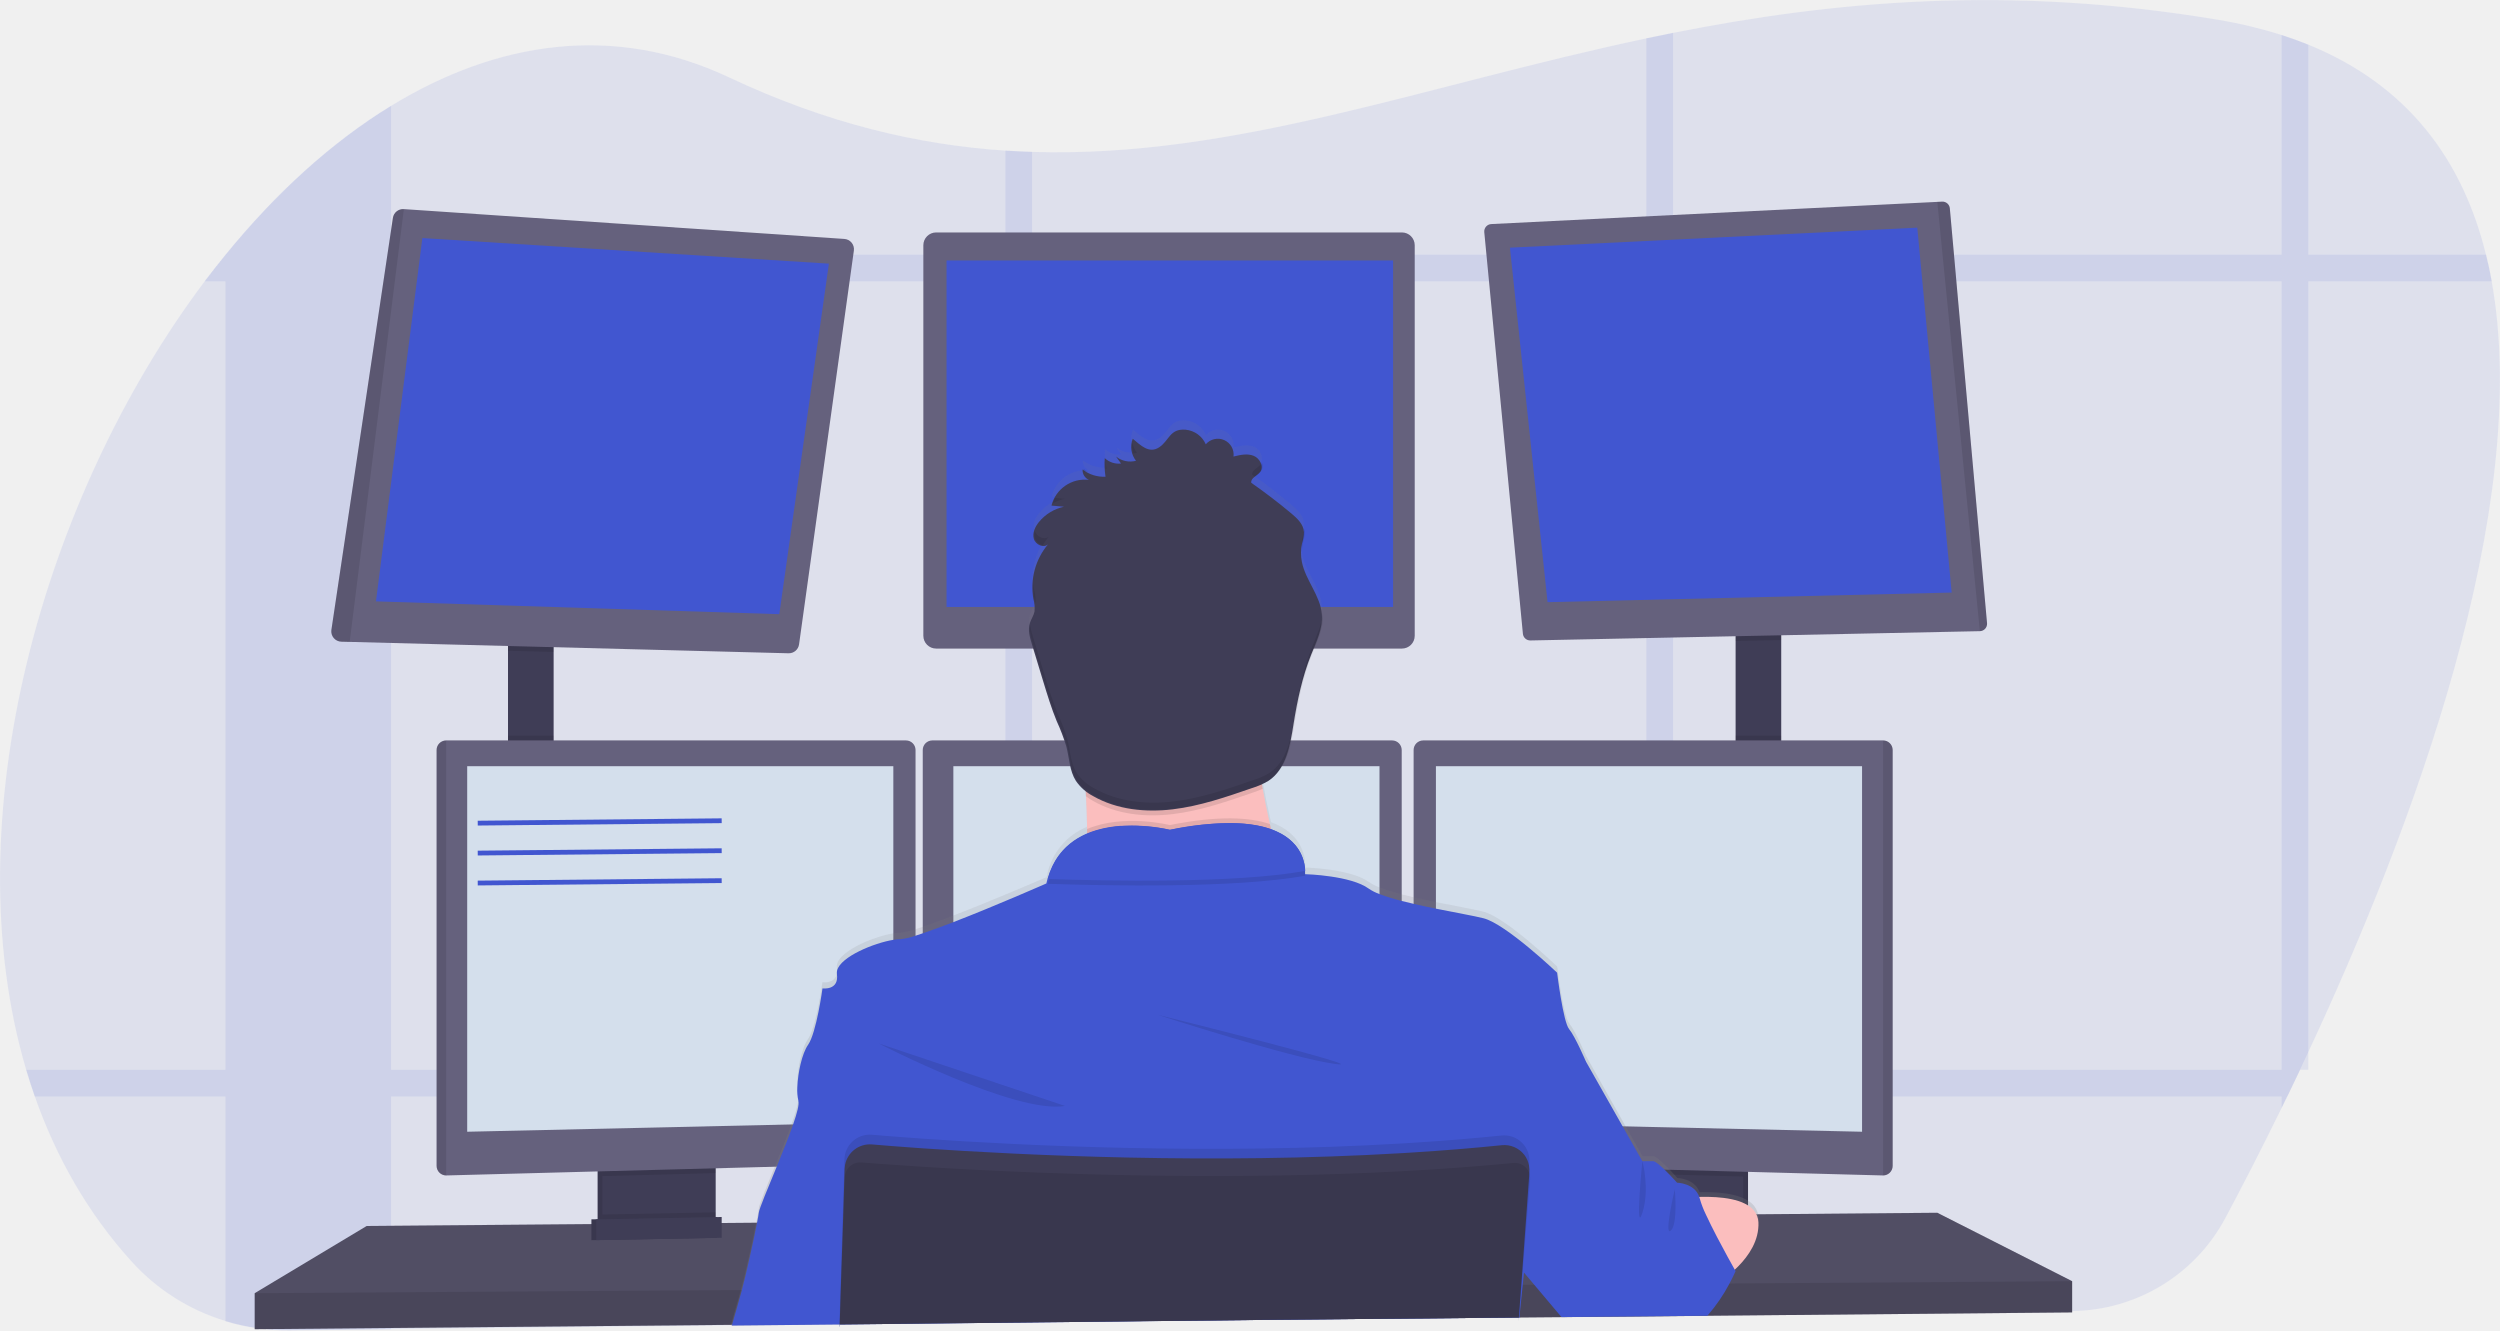
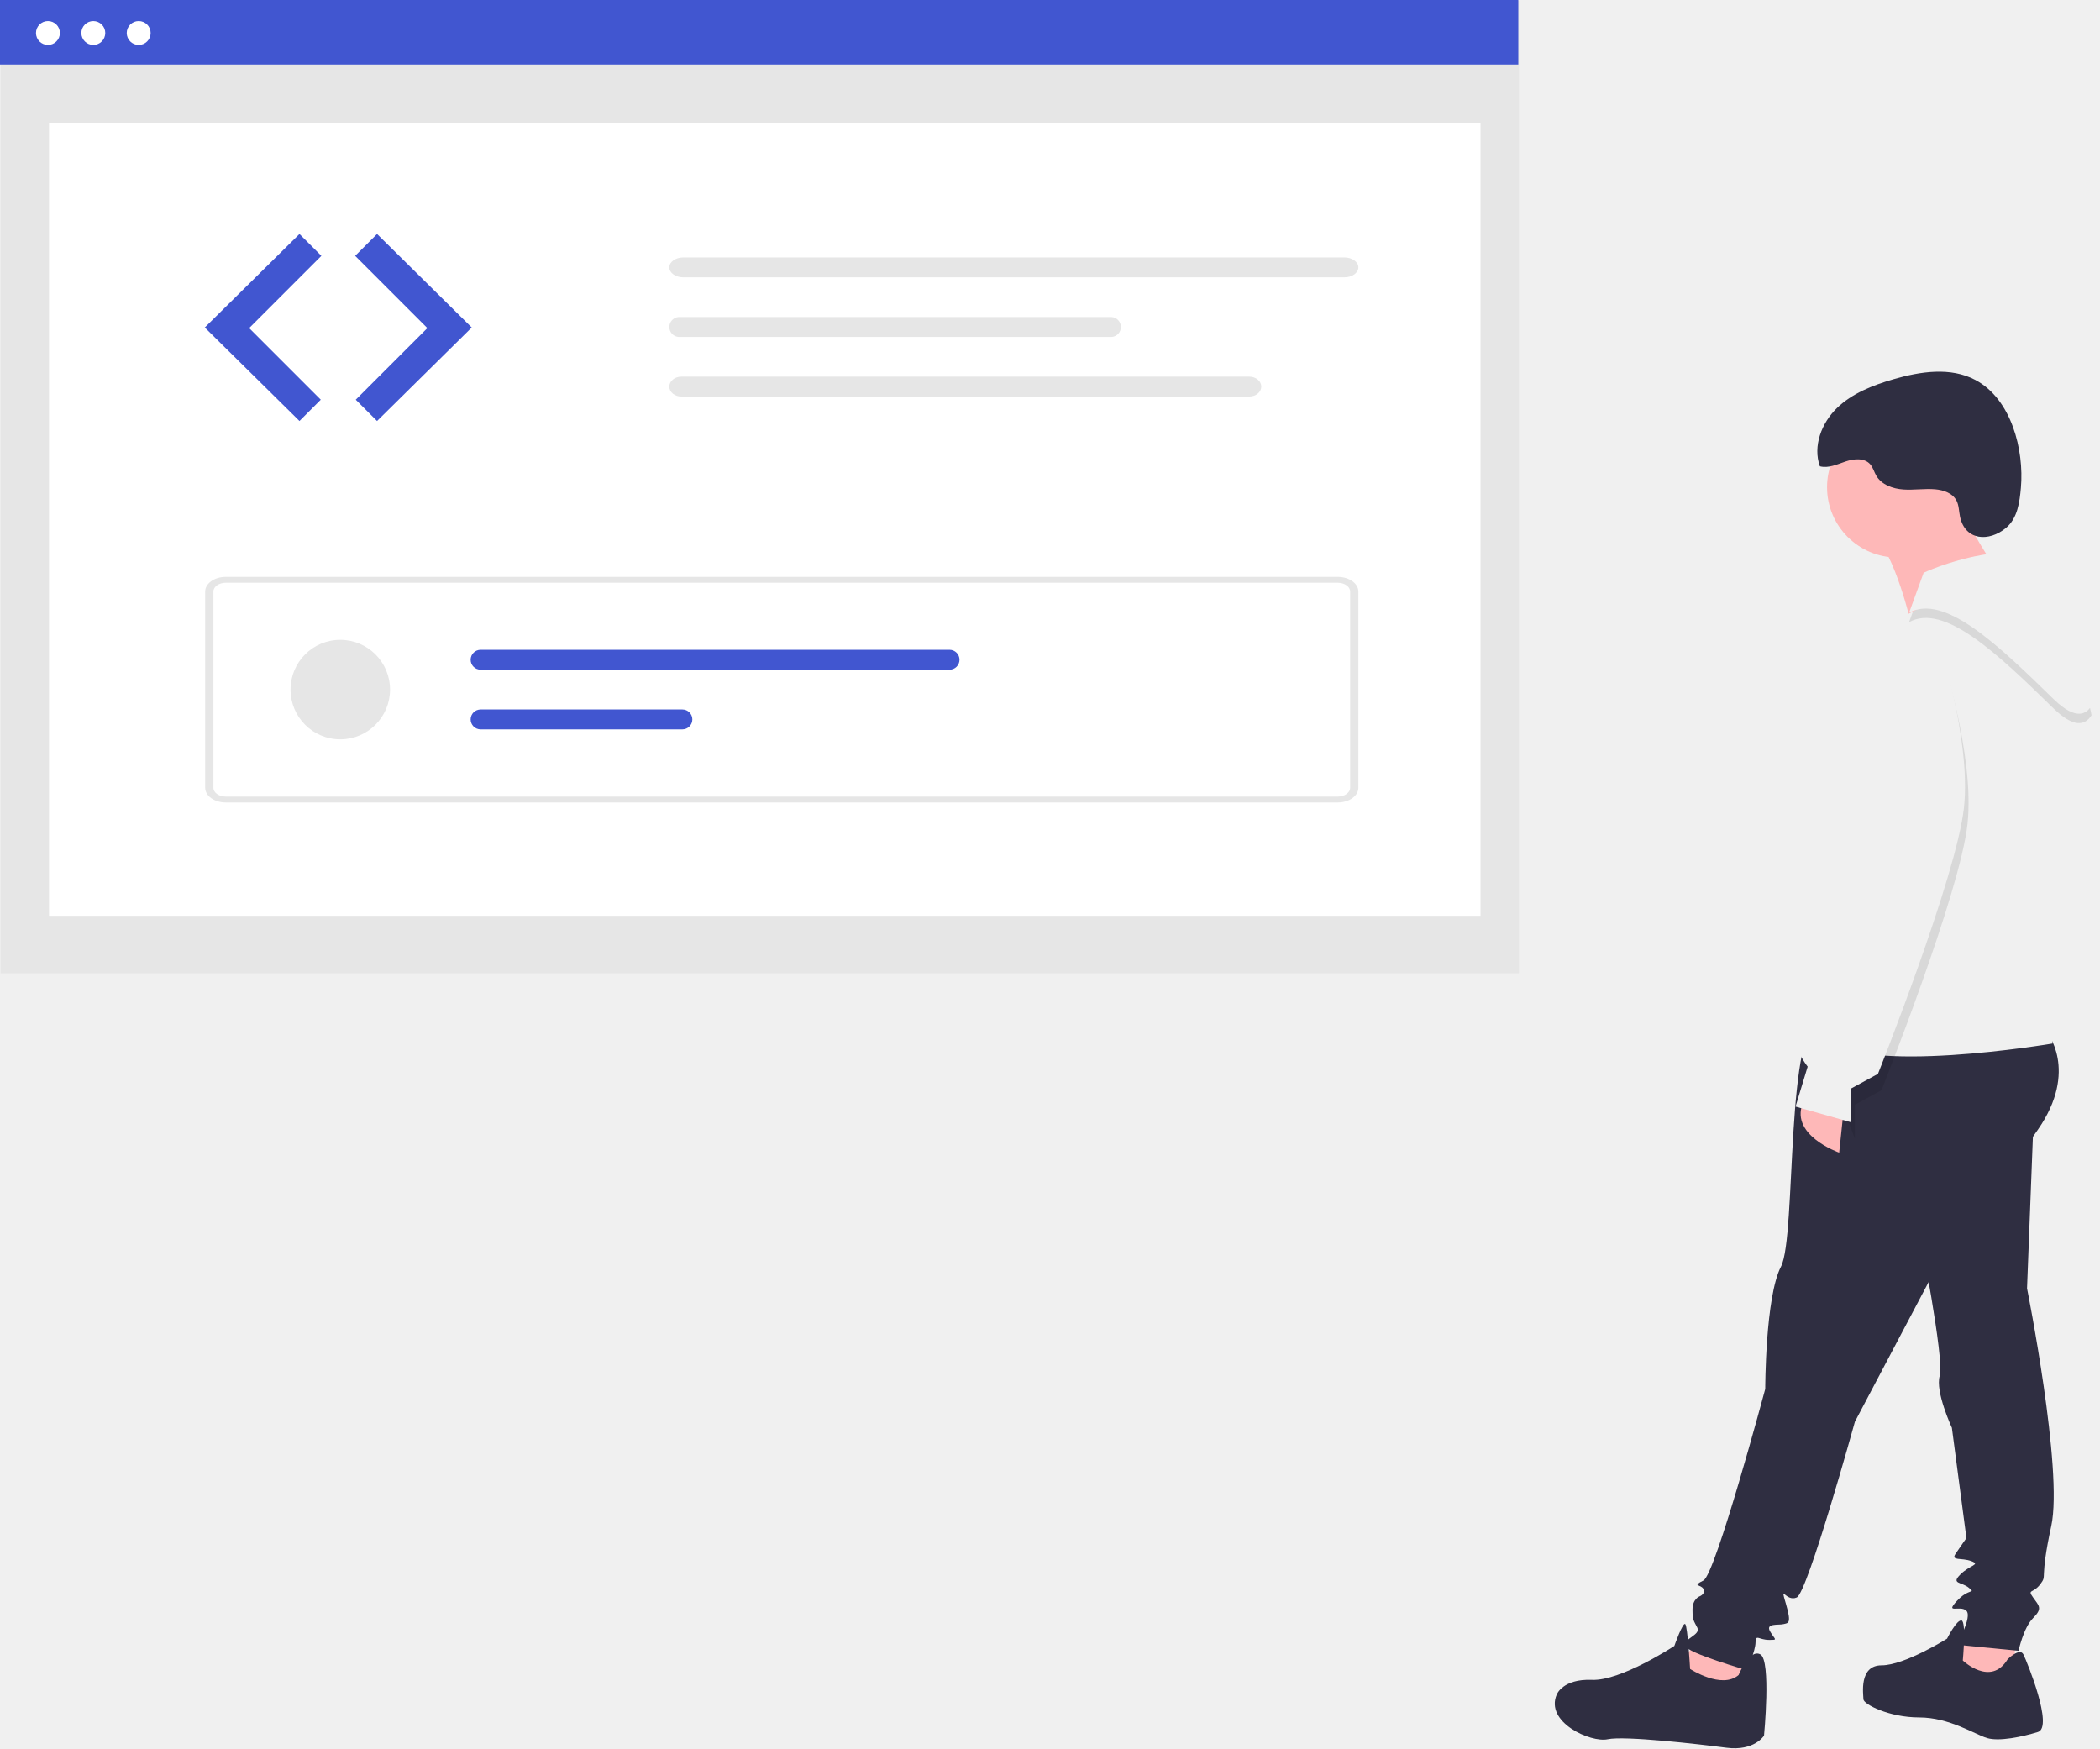
- <svg xmlns="http://www.w3.org/2000/svg" id="59725d3d-bdd8-4af0-9b66-49b8d09410bc" data-name="Layer 1" width="1041.32" height="554.17" viewBox="0 0 1041.32 554.17">
-   <defs>
-     <linearGradient id="dff037aa-d578-4bab-81e7-399360663117" x1="597.75" y1="725.44" x2="597.75" y2="347.69" gradientUnits="userSpaceOnUse">
-       <stop offset="0" stop-color="gray" stop-opacity="0.25" />
-       <stop offset="0.54" stop-color="gray" stop-opacity="0.12" />
-       <stop offset="1" stop-color="gray" stop-opacity="0.1" />
-     </linearGradient>
-   </defs>
-   <path d="M1040.82,611.12q-1.74,3.75-3.47,7.4-2.7,5.67-5.33,11.12c-.78,1.61-1.56,3.19-2.32,4.77-8.6,17.57-16.63,33.11-23.45,45.89A73.21,73.21,0,0,1,942.44,719l-151.65,1.65h-1.6l-13,.14-11.12.12-34.1.37-1.38,0-17.36.19h-.53l-107,1.16-95.51,1-11.11.12-69,.75H429l-44.75.48h-.48l-141.5,1.53-42.33.46a88.07,88.07,0,0,1-26.67-3.82,86.39,86.39,0,0,1-39.09-24.75C116,678.37,102.75,655,93.85,629.64q-1.93-5.49-3.6-11.12C59.44,514.37,97,380,164.6,290.08q4.25-5.64,8.64-11l.07-.08c20.79-25.52,44.1-46.84,68.93-62,44-26.91,92.75-34.49,140.7-11.9,40.57,19.12,78.45,28.11,115.17,30.55,3.71.24,7.42.42,11.11.53,84.23,2.65,163.17-27.7,255.87-47.29,3.69-.78,7.39-1.55,11.12-2.28,66.13-13.16,139.49-20.1,226.73-5.51a189.09,189.09,0,0,1,26.76,6.4q5.77,1.86,11.12,4c41.64,16.94,64.35,48.24,74,87.46q1.37,5.46,2.37,11.11C1134.3,384.41,1084.19,518.23,1040.82,611.12Z" transform="translate(-79.34 -172.91)" fill="#4156d0" opacity="0.1" />
-   <g opacity="0.1">
-     <path d="M242.24,217V726.62l-42.33.46a88.07,88.07,0,0,1-26.67-3.82V279h.07C194.1,253.45,217.41,232.13,242.24,217Z" transform="translate(-79.34 -172.91)" fill="#4156d0" />
-     <path d="M1117.24,290.08H164.6q4.25-5.64,8.64-11V279h941.63Q1116.24,284.43,1117.24,290.08Z" transform="translate(-79.34 -172.91)" fill="#4156d0" />
-     <path d="M1040.82,191.51v427h-3.47q-2.7,5.67-5.33,11.12c-.78,1.61-1.56,3.19-2.32,4.77V187.47Q1035.47,189.33,1040.82,191.51Z" transform="translate(-79.34 -172.91)" fill="#4156d0" />
-     <path d="M776.21,186.58V720.83l-11.12.12V188.86C768.78,188.08,772.48,187.31,776.21,186.58Z" transform="translate(-79.34 -172.91)" fill="#4156d0" />
-     <path d="M509.22,236.15V723.73l-11.11.12V235.62C501.82,235.86,505.53,236,509.22,236.15Z" transform="translate(-79.34 -172.91)" fill="#4156d0" />
-     <path d="M1037.35,618.52q-2.7,5.67-5.33,11.12H93.85q-1.93-5.49-3.6-11.12Z" transform="translate(-79.34 -172.91)" fill="#4156d0" />
+ <svg xmlns="http://www.w3.org/2000/svg" id="a5f41e37-d8d4-4d60-9e97-29ee7ebe1bc1" data-name="Layer 1" width="845.724" height="704.031" viewBox="0 0 845.724 704.031">
+   <g id="f1503154-f50a-4680-8aa4-587be41cac87" data-name="Group 2">
+     <path id="a9e5a31c-10e6-4175-9779-4994367672f7" data-name="Path 4" d="M880.724,762.754l-1.464,19.525-29.773-9.762,12.2-14.643Z" transform="translate(-177.1378 -97.98434)" fill="#feb8b8" />
+     <path id="f499a4aa-6a35-40fc-8432-e4c7ab26d048" data-name="Path 5" d="M989.083,756.409l-1.467,19.035-16.595,2.441-9.762-9.274,11.226-18.06Z" transform="translate(-177.1378 -97.98434)" fill="#feb8b8" />
+     <path id="fb70bf31-eafd-4d8a-8310-5130d8d104e1" data-name="Path 6" d="M1001.285,513.336s13.179,15.619-3.417,39.536-36.607,47.346-36.607,47.346l-37.1,70.286s-19.036,68.822-23.429,70.774-6.833-5.857-4.393,2.44.976,7.81-.976,8.3-7.321-.488-5.369,2.929,3.417,3.417-.488,3.417-5.369-2.44-5.369.976-3.417,11.226-3.417,11.226-23.917-6.833-24.893-9.762,6.345-4.393,4.881-7.321-1.952-2.929-1.952-7.321,2.929-5.369,2.929-5.369,2.44-.976,1.464-2.929-4.881-.976,0-3.417,24.895-77.121,24.895-77.121,0-37.1,6.345-49.3,1.464-99.084,16.6-100.06S1001.285,513.336,1001.285,513.336Z" transform="translate(-177.1378 -97.98434)" fill="#2f2e41" />
+     <path id="a89455c2-275d-4b70-b13c-192fbe474176" data-name="Path 7" d="M996.404,541.157l-2.929,75.655s14.643,73.215,9.762,95.667-1.464,19.524-4.393,23.429-5.369,1.952-2.929,5.369,3.9,4.393,0,8.3-5.857,13.179-5.857,13.179l-24.893-2.44s6.345-11.226,3.9-13.667-8.786,1.464-3.9-3.9,7.81-2.929,4.881-5.369-7.321-1.464-3.417-5.369,8.3-3.9,4.393-5.369-8.3,0-6.345-2.929,4.393-6.345,4.393-6.345l-5.857-44.417s-6.833-14.643-4.881-20.988-8.3-58.572-8.3-58.572Z" transform="translate(-177.1378 -97.98434)" fill="#2f2e41" />
+     <path id="a3024be5-ad86-493a-9bfb-258ab58160a1" data-name="Path 8" d="M985.668,766.17s4.881-4.881,6.345-1.952,12.2,29.286,5.857,31.238-15.619,3.9-20.5,2.44-15.131-8.3-27.333-8.3-22.452-5.369-22.452-7.321-1.952-13.667,7.321-13.667,26.357-10.738,26.357-10.738,3.9-7.81,5.857-7.321.488,16.107.488,16.107S978.832,777.396,985.668,766.17Z" transform="translate(-177.1378 -97.98434)" fill="#2f2e41" />
+     <path id="a57c92ce-496a-44de-934b-3ddd78679762" data-name="Path 9" d="M877.308,772.515s4.393-10.738,8.786-8.3,1.464,32.7,1.464,32.7-3.9,6.345-15.131,4.881-41-4.881-47.834-3.417-25.381-6.833-20.5-18.06c0,0,2.44-6.345,14.155-5.857s33.191-13.667,33.191-13.667,3.417-9.762,4.393-8.786,1.952,18.06,1.952,18.06S870.475,778.372,877.308,772.515Z" transform="translate(-177.1378 -97.98434)" fill="#2f2e41" />
+     <circle id="fa315d33-3eeb-4d45-ab88-aeb0e9694c5a" data-name="Ellipse 2" cx="764.111" cy="196.196" r="28.31" fill="#feb8b8" />
+     <path id="fbae87ba-2986-46ef-9932-134b7e0cae24" data-name="Path 10" d="M963.213,296.132s15.131,30.262,20.5,33.191-36.607,20.989-36.607,20.989-6.833-29.774-15.131-36.119S963.213,296.132,963.213,296.132Z" transform="translate(-177.1378 -97.98434)" fill="#feb8b8" />
+     <path id="fc15680c-e415-4000-ac02-b1f296562473" data-name="Path 11" d="M919.773,543.597l-1.952,18.548s-20.988-7.321-14.155-20.988Z" transform="translate(-177.1378 -97.98434)" fill="#feb8b8" />
+     <path id="ae3770ab-4aa4-41b9-9f4d-4c69df699916" data-name="Path 12" d="M911.478,515.776c14.643,15.615,92.247,2.436,92.247,2.436l-.972-11.225,9.762-10.243-2.927-47.837s8.78-22.45,10.243-56.617a30.78,30.78,0,0,0-.378-6.278c-5.032-30.607-54.87-50.32-56.239-49.857-.689.227-8.025,4.05-15.681,8.072-8.789,4.617-17.994,9.5-17.994,9.5-11.716,4.4-9.762,74.687-13.67,81.031s0,28.3,0,28.3l-4.39,20.987S896.831,500.161,911.478,515.776Z" transform="translate(-177.1378 -97.98434)" fill="#f0f0f0" />
+     <path id="b41fb511-fd5e-48e5-b733-0d9230f6b6d5" data-name="Path 13" d="M958.783,360.824s13.667,41,10.738,68.822-34.655,107.382-34.655,107.382l-10.733,5.857v13.666l-7.553-20.458,20.77-43.428S911.433,342.765,958.783,360.824Z" transform="translate(-177.1378 -97.98434)" opacity="0.1" style="isolation:isolate" />
+     <path id="efbdbf49-3b58-4bc5-8391-5fbab31acdf7" data-name="Path 14" d="M945.965,348.522c14.161-7.808,35.639,12.7,58.09,34.657,8.063,7.883,12.726,7.09,15.4,2.832-5.032-30.607-54.87-50.32-56.239-49.857-.689.227-8.025,4.05-15.681,8.072Z" transform="translate(-177.1378 -97.98434)" opacity="0.1" style="isolation:isolate" />
+     <path id="a2828270-d54b-4ede-bb2b-8639f55947f0" data-name="Path 15" d="M945.972,344.749l5.857-16.107s40.024-19.036,66.381,0l4.393,27.333s3.9,45.393-18.548,23.429S960.125,336.939,945.972,344.749Z" transform="translate(-177.1378 -97.98434)" fill="#f0f0f0" />
+     <path id="f68da632-d878-40c3-a103-67cfc5c970db" data-name="Path 16" d="M957.357,354.216s13.667,41,10.738,68.822-34.655,107.382-34.655,107.382l-10.738,5.861v13.667l-22.452-6.345,4.881-16.107s-7.81-9.762-2.44-12.691,4.393-19.036,4.393-19.036S910.011,336.156,957.357,354.216Z" transform="translate(-177.1378 -97.98434)" fill="#f0f0f0" />
+     <path id="f57115f6-7f5b-4177-880b-f5eff1305e5b" data-name="Path 17" d="M966.487,306.031c-.462-2.188-.4-4.542-1.448-6.517-1.573-2.961-5.188-4.2-8.529-4.492-4.265-.371-8.562.367-12.833.075s-8.833-1.92-10.959-5.635c-.848-1.482-1.266-3.227-2.391-4.512-2.341-2.674-6.608-2.26-9.972-1.114s-6.873,2.82-10.312,1.924c-2.892-8.091.669-17.424,6.828-23.415s14.465-9.215,22.715-11.618c10.881-3.17,23.126-5.043,33.13.282,14.507,7.721,19.626,28.158,18.288,43.39-.506,5.758-1.333,12.278-5.988,16.165C978.194,316.262,968.547,315.773,966.487,306.031Z" transform="translate(-177.1378 -97.98434)" fill="#2f2e41" />
+     <rect id="e1abf0e4-070b-4c82-8a12-ebedd4e3db02" data-name="Rectangle 1" x="0.262" y="0.347" width="611.461" height="391.607" fill="#e6e6e6" />
+     <rect id="ace8bea0-82e8-49b8-a50c-1e1cb532084f" data-name="Rectangle 2" x="19.746" y="49.464" width="576.492" height="319.322" fill="#fff" />
+     <rect id="b540f353-e277-4512-bc56-a133cea2858b" data-name="Rectangle 3" width="611.461" height="25.977" fill="#4156d0" />
+     <circle id="b2b285b5-c1c3-4b12-9710-2898c7239781" data-name="Ellipse 3" cx="19.305" cy="13.281" r="4.815" fill="#fff" />
+     <circle id="a5a428bb-42a2-4f57-9e6c-9979c01a2490" data-name="Ellipse 4" cx="37.58" cy="13.281" r="4.815" fill="#fff" />
+     <circle id="a9929a25-14ce-4464-bac9-4165f1e3fae6" data-name="Ellipse 5" cx="55.855" cy="13.281" r="4.815" fill="#fff" />
+     <path id="b4a2d72b-abc3-4d2f-a2b8-a2aff6897b26" data-name="Path 37" d="M297.743,192.205l-38.133,37.657,38.133,37.656,8.58-8.58-28.835-28.839,29.076-29.076Z" transform="translate(-177.1378 -97.98434)" fill="#4156d0" />
+     <path id="b5120d89-6cbe-4bfa-9a1b-cf9b07deff91" data-name="Path 38" d="M328.988,192.205l38.132,37.657-38.132,37.656-8.58-8.58,28.837-28.838-29.078-29.077Z" transform="translate(-177.1378 -97.98434)" fill="#4156d0" />
+     <path id="a31271bd-8e2f-469b-8cee-8b6db3f92f99" data-name="Path 65" d="M452.332,201.655c-3.119,0-5.647,1.794-5.647,4.006s2.528,4.006,5.647,4.006h266.214c3.119,0,5.647-1.794,5.647-4.006s-2.528-4.006-5.647-4.006Z" transform="translate(-177.1378 -97.98434)" fill="#e6e6e6" />
+     <path id="bf577952-0fd5-43e0-be6b-ea1966b51a93" data-name="Path 78" d="M715.899,421.134h-447.838c-4.578,0-8.288-2.643-8.293-5.9v-79.042c.005-3.257,3.715-5.9,8.293-5.9h447.838c4.578,0,8.288,2.643,8.293,5.9v79.041C724.188,418.49,720.477,421.13,715.899,421.134Zm-447.838-88.484c-2.747,0-4.973,1.586-4.976,3.54v79.041c0,1.954,2.229,3.538,4.976,3.54h447.838c2.747,0,4.973-1.586,4.976-3.54v-79.039c0-1.954-2.229-3.538-4.976-3.54Z" transform="translate(-177.1378 -97.98434)" fill="#e6e6e6" />
+     <circle id="f7f4957b-eaa8-456b-bf02-bacf7de3ef80" data-name="Ellipse 13" cx="137.04" cy="277.695" r="20.036" fill="#e6e6e6" />
+     <path id="fb0f055d-da6e-47f2-bb6d-7ff26d7b746a" data-name="Path 79" d="M370.688,359.655a4.006,4.006,0,0,0-.01,8.012H559.549a4.006,4.006,0,0,0,0-8.012Z" transform="translate(-177.1378 -97.98434)" fill="#4156d0" />
+     <path id="bfcde504-8c45-4d21-843b-87b1f7e22ce0" data-name="Path 80" d="M370.688,383.692a4.006,4.006,0,0,0-.01,8.012h81.276a4.006,4.006,0,0,0,.01-8.012H370.688Z" transform="translate(-177.1378 -97.98434)" fill="#4156d0" />
+     <path id="a66699ea-75f1-4575-b6d5-52b0b1f8e30c" data-name="Path 81" d="M450.388,225.655a4.019,4.019,0,0,0,0,8.012h174.47a4.019,4.019,0,0,0,0-8.012Z" transform="translate(-177.1378 -97.98434)" fill="#e6e6e6" />
+     <path id="bbc4ca7b-25d4-4c7e-b3d4-0411f69bd48f" data-name="Path 82" d="M451.536,249.655c-2.679,0-4.851,1.794-4.851,4.006s2.172,4.006,4.851,4.006h228.7c2.679,0,4.851-1.794,4.851-4.006s-2.172-4.006-4.851-4.006Z" transform="translate(-177.1378 -97.98434)" fill="#e6e6e6" />
  </g>
-   <rect x="211.6" y="265.83" width="19" height="57.66" fill="#3f3d56" />
-   <rect x="722.93" y="262.83" width="19" height="61" fill="#3f3d56" />
-   <polygon points="863.1 533.65 863.1 546.65 711.18 548.05 709.56 548.08 651.82 548.61 650.44 548.63 632.89 548.78 632.37 548.78 525.39 549.77 349.78 551.4 349.63 551.4 304.98 551.82 304.5 551.83 106.1 553.65 106.1 538.65 152.75 510.65 246.35 509.87 248.35 509.86 249.01 509.85 251.01 509.82 295.95 509.45 297.96 509.44 298.6 509.43 300.6 509.42 315.01 509.3 315.39 509.29 350.94 508.99 351.23 508.99 628.63 506.65 635.42 506.6 636.1 506.6 641.28 506.55 678.93 506.24 680.93 506.21 682.78 506.19 683.74 506.19 695.45 506.1 697.77 506.07 700.88 506.05 710.63 505.96 726.1 505.83 728.1 505.81 731.58 505.79 732.23 505.79 806.94 505.15 863.1 533.65" fill="#65617d" />
-   <polygon points="863.1 533.65 863.1 546.65 711.18 548.05 709.56 548.08 651.82 548.61 650.44 548.63 632.89 548.78 632.37 548.78 525.39 549.77 349.78 551.4 349.63 551.4 304.98 551.82 304.5 551.83 106.1 553.65 106.1 538.65 152.75 510.65 246.35 509.87 248.35 509.86 249.01 509.85 251.01 509.82 295.95 509.45 297.96 509.44 298.6 509.43 300.6 509.42 315.01 509.3 315.39 509.29 350.94 508.99 351.23 508.99 628.63 506.65 635.42 506.6 636.1 506.6 641.28 506.55 678.93 506.24 680.93 506.21 682.78 506.19 683.74 506.19 695.45 506.1 697.77 506.07 700.88 506.05 710.63 505.96 726.1 505.83 728.1 505.81 731.58 505.79 732.23 505.79 806.94 505.15 863.1 533.65" opacity="0.2" />
-   <path d="M375.44,656.57v24.49a6.13,6.13,0,0,1-3.5,5.54,6,6,0,0,1-2.5.6l-34.9.74a6,6,0,0,1-2.7-.57,6.12,6.12,0,0,1-3.57-5.57V656.57Z" transform="translate(-79.34 -172.91)" fill="#3f3d56" />
-   <path d="M375.44,656.57v24.49a6.13,6.13,0,0,1-3.5,5.54,6,6,0,0,1-2.5.6l-34.9.74a6,6,0,0,1-2.7-.57,6.12,6.12,0,0,1-3.57-5.57V656.57Z" transform="translate(-79.34 -172.91)" opacity="0.1" />
-   <path d="M377.44,656.57v24.49a6.13,6.13,0,0,1-3.5,5.54,6,6,0,0,1-2.5.6l-34.9.74a6,6,0,0,1-2.7-.57,6.12,6.12,0,0,1-3.57-5.57V656.57Z" transform="translate(-79.34 -172.91)" fill="#3f3d56" />
-   <rect x="680.93" y="483.66" width="47.17" height="31.5" fill="#3f3d56" />
-   <rect x="680.93" y="483.66" width="47.17" height="31.5" opacity="0.1" />
-   <rect x="678.93" y="483.66" width="47.17" height="31.5" fill="#3f3d56" />
-   <polygon points="230.6 265.82 230.6 271.55 211.6 271.06 211.6 265.82 230.6 265.82" opacity="0.1" />
-   <path d="M435,277.31l-22.83,164a4.3,4.3,0,0,1-4.37,3.71L225,440.28l-3.47-.09a4.3,4.3,0,0,1-4.16-4.87L243,263.64a4.3,4.3,0,0,1,4.54-3.63L431,272.43A4.29,4.29,0,0,1,435,277.31Z" transform="translate(-79.34 -172.91)" fill="#65617d" />
-   <polygon points="175.93 99.16 156.6 250.49 324.6 255.82 345.26 109.82 175.93 99.16" fill="#4156d0" />
-   <rect x="384.6" y="96.82" width="204.67" height="173.33" rx="5.33" ry="5.33" fill="#65617d" />
-   <rect x="394.26" y="108.49" width="186" height="144.33" fill="#4156d0" />
-   <polygon points="741.93 262.82 741.93 266.61 722.93 267 722.93 262.82 741.93 262.82" opacity="0.1" />
-   <path d="M907,432.53a3.08,3.08,0,0,1-3,3.28L716.8,439.68a3.08,3.08,0,0,1-3.13-2.79L697.58,269.61a3.08,3.08,0,0,1,2.92-3.37L886.28,257l2-.1a3.07,3.07,0,0,1,3.22,2.8Z" transform="translate(-79.34 -172.91)" fill="#65617d" />
-   <polygon points="628.93 103.16 798.6 94.82 812.93 246.82 644.6 250.82 628.93 103.16" fill="#4156d0" />
-   <path d="M907,432.53a3.08,3.08,0,0,1-3,3.28L886.28,257l2-.1a3.07,3.07,0,0,1,3.22,2.8Z" transform="translate(-79.34 -172.91)" opacity="0.1" />
-   <path d="M247.57,260,225,440.28l-3.47-.09a4.3,4.3,0,0,1-4.16-4.87L243,263.64A4.3,4.3,0,0,1,247.57,260Z" transform="translate(-79.34 -172.91)" opacity="0.1" />
-   <rect x="211.6" y="306.41" width="19" height="17.08" opacity="0.1" />
-   <polygon points="298.1 483.65 298.1 488.62 250.93 489.88 250.93 483.65 298.1 483.65" opacity="0.1" />
-   <path d="M460.69,485.27v168.2a4,4,0,0,1-3.85,3.95l-191.65,5.1h-.05a4,4,0,0,1-3.95-3.95V485.27a4,4,0,0,1,3.95-3.95h191.6A4,4,0,0,1,460.69,485.27Z" transform="translate(-79.34 -172.91)" fill="#65617d" />
-   <path d="M265.19,481.32v181.2h-.05a4,4,0,0,1-3.95-3.95V485.27a4,4,0,0,1,3.95-3.95Z" transform="translate(-79.34 -172.91)" opacity="0.1" />
-   <polygon points="194.6 319.15 372.1 319.15 372.1 467.4 194.6 471.4 194.6 319.15" fill="#d4dfec" />
-   <rect x="722.93" y="306.41" width="19" height="17.42" opacity="0.1" />
-   <polygon points="726.1 483.65 726.1 490.06 678.93 488.8 678.93 483.65 726.1 483.65" opacity="0.1" />
-   <path d="M867.69,485.27v173.3a4,4,0,0,1-4,3.95h0L672,657.42a4,4,0,0,1-3.85-3.95V485.27a4,4,0,0,1,3.95-3.95h191.6A4,4,0,0,1,867.69,485.27Z" transform="translate(-79.34 -172.91)" fill="#65617d" />
-   <path d="M867.69,485.27v173.3a4,4,0,0,1-4,3.95h0V481.32h0A4,4,0,0,1,867.69,485.27Z" transform="translate(-79.34 -172.91)" opacity="0.1" />
-   <polygon points="775.6 319.15 598.1 319.15 598.1 467.4 775.6 471.4 775.6 319.15" fill="#d4dfec" />
-   <path d="M663.19,485.27v168.2a4,4,0,0,1-3.85,3.95l-191.65,5.1h0a4,4,0,0,1-4-3.95V485.27a4,4,0,0,1,3.95-3.95h191.6A4,4,0,0,1,663.19,485.27Z" transform="translate(-79.34 -172.91)" fill="#65617d" />
-   <polygon points="397.1 319.15 574.6 319.15 574.6 467.4 397.1 471.4 397.1 319.15" fill="#d4dfec" />
-   <polygon points="863.1 533.65 863.1 546.65 711.18 548.05 709.56 548.08 651.82 548.61 650.44 548.63 632.89 548.78 632.37 548.78 525.39 549.77 349.78 551.4 349.63 551.4 304.98 551.82 304.5 551.83 106.1 553.65 106.1 538.65 308.61 537.32 309.09 537.32 350.08 537.04 350.27 537.04 633.35 535.17 633.64 535.17 633.81 535.16 634.28 535.16 639.07 535.13 640.53 535.13 715.02 534.63 719.42 534.61 720.4 534.6 863.1 533.65" opacity="0.1" />
-   <circle cx="487.26" cy="272.16" r="51.33" fill="#fbbebe" />
-   <path d="M383.74,725.09c0-.11.06-.23.1-.35,1-3.59,2.78-9.66,4.11-14.51.17-.6.33-1.19.48-1.75,1.47-5.47,4.33-18.28,5.92-26.27.56-2.81,1-5,1.09-6.1.2-1.69,3.21-8.92,6.62-17.23,2.39-5.84,5-12.22,6.91-17.6a61.38,61.38,0,0,0,2.93-9.85,5.1,5.1,0,0,0,0-2.13,14.69,14.69,0,0,1-.48-3.5v0c-.23-6.2,1.62-16,4.48-20.11,3.5-5,6-23.66,6-23.66s5.18.75,6-3.53a6.15,6.15,0,0,0,.1-1.4,7.41,7.41,0,0,0-.09-1.11c-.89-6.24,14.72-12.88,23.5-14.31a19.67,19.67,0,0,1,3-.28,27.24,27.24,0,0,0,6.25-1.44q1.4-.43,3-1c3.68-1.24,8.08-2.88,12.75-4.68,17.56-6.81,38.82-16,38.82-16,.15-.71.32-1.39.51-2.06a27.71,27.71,0,0,1,16.35-18.93h0c0-.66,0-1.33,0-2,0-3.45-.15-7-.3-10.54,0-.69-.06-1.38-.1-2.07,0-.2,0-.41,0-.61s0-.35,0-.52c0-.7-.07-1.4-.11-2.09l-.18-.14a16.41,16.41,0,0,1-3.9-4.2,15.27,15.27,0,0,1-1.42-3c-1.25-3.39-1.54-7.17-2.38-10.75l-.18-.74a84,84,0,0,0-4-10.58c-2.21-5.42-3.91-11-5.6-16.65q-1.54-5.13-3.11-10.28l-1.58-5.24c-.3-1-.6-2-.83-3v0a13.27,13.27,0,0,1-.26-1.4,0,0,0,0,1,0,0,10,10,0,0,1,.24-4.61,32.09,32.09,0,0,1,1.32-3,7.87,7.87,0,0,0,.5-1.38v0a3,3,0,0,0,.08-.32,5.65,5.65,0,0,0,.11-1.08,18.46,18.46,0,0,0-.52-3.89.07.07,0,0,1,0-.05,2.56,2.56,0,0,0-.05-.27,25.48,25.48,0,0,1-.36-3,28.45,28.45,0,0,1,3.47-15.57l.19-.36a25.22,25.22,0,0,1,1.84-2.78h0c.31-.42.63-.82,1-1.22-1.4,1.34-3.7.75-5-.69a3.61,3.61,0,0,1-.55-.75,3.81,3.81,0,0,1-.23-.45c-.05-.12-.09-.25-.13-.38-.7-2.45.52-5.06,2.12-7.05a18.49,18.49,0,0,1,5.74-4.7h0a3.84,3.84,0,0,1,.4-.21,17.12,17.12,0,0,1,2.64-1.06h0a15.06,15.06,0,0,1,1.63-.44l-3.71-.34-1.5-.14a14.49,14.49,0,0,1,13-10.91h1.08a11.73,11.73,0,0,1,1.57.13,4.44,4.44,0,0,1-2.65-4.33,14.41,14.41,0,0,0,9.19,3.06h.38a30,30,0,0,1-.34-3.27h0a0,0,0,0,1,0,0,0,0,0,0,1,0,0,33.19,33.19,0,0,1,0-4.46,8.44,8.44,0,0,0,6.78,2.26l-2.08-2.9a9.49,9.49,0,0,0,6.56,2.05l.48-.05a7,7,0,0,0,1.19-.23l.09,0c-.19-.24-.36-.49-.53-.75l-.06-.12a9.67,9.67,0,0,1-1-2.09,6.59,6.59,0,0,1-.24-.87h0a8.75,8.75,0,0,1,.45-5.45c3.23,2.7,6.77,6.39,11,3.6s4.37-7.91,11-7.39a10.2,10.2,0,0,1,8.41,6.12,6.75,6.75,0,0,1,7.67-1.75,6.85,6.85,0,0,1,3.88,6.89c2.75-.69,5.71-1.37,8.35-.33s4.34,4.41,2.84,6.66a1.43,1.43,0,0,1-.14.2c-1.23,1.59-3.95,2.46-3.66,4.46l.42.3,1.3.94a.05.05,0,0,1,0,0q7.65,5.52,14.9,11.6c2.48,2.08,5.12,4.58,5.29,7.83a8.64,8.64,0,0,1-.24,2.37h0c-.16.78-.38,1.56-.55,2.34a19.51,19.51,0,0,0-.34,6.05h0c.07.59.16,1.17.27,1.76,1.53,7.73,7.71,14.11,8.32,22l0,.56a17.78,17.78,0,0,1-.07,2.53c-.46,4.8-2.68,9.41-4.48,14-.11.28-.22.56-.32.84-3.47,9-5.47,18.59-7,28.16a100.26,100.26,0,0,1-2,10.09A26.73,26.73,0,0,1,611,492.07a16.22,16.22,0,0,1-3.36,3,18.67,18.67,0,0,1-2.65,1.41s0,0,0,.06c.11.61.2,1.22.31,1.83.06.32.11.64.17,1h0a.14.14,0,0,0,0,.06c.84,4.73,1.8,9.36,2.81,13.76l.51,2.19c12.6,4.55,14.09,13.87,14.18,17.44a9.64,9.64,0,0,1,0,1.43s19,.5,26.5,6a20.34,20.34,0,0,0,4.51,2.3,83,83,0,0,0,9.25,2.89c1.61.42,3.29.83,5,1.23,3,.69,6.18,1.36,9.25,2,8.19,1.65,15.9,3,19.81,4,9.33,2.36,30.67,22.82,30.67,22.82s2.5,20.64,5,23.65,7,13.59,7,13.59l16.54,29.41,7,12.37h4.5c.62,0,1.84.88,3.21,2.1,1.19,1.06,2.51,2.38,3.67,3.58l1.92,2.05,1.2,1.33s7.27.18,9.24,5.93c5.92-.17,13.19.22,18.28,2.5a14.14,14.14,0,0,1,2,1.08,8.68,8.68,0,0,1,4.13,5.66,8.34,8.34,0,0,1,.18,1.44c0,.57,0,1.14,0,1.7-.36,7.57-5.29,13.87-9.82,18.11l.32.57s-.15.36-.44,1c-.08.19-.18.4-.29.64h0c-.59,1.26-1.53,3.15-2.76,5.36a63.31,63.31,0,0,1-9.57,13.17l-.29.3-57.74.53-.17-.2L719.87,708l-5.57-6.64-.17-.21-.16,1.59-.54,5.3-1.3,12.81-.07.64,0,.17-.15,1.48.11-1.48h-.29l-107,1L429.11,724.6l0,.84h-.14l0-.84-44.75.48Z" transform="translate(-79.34 -172.91)" fill="url(#dff037aa-d578-4bab-81e7-399360663117)" />
-   <path d="M617.94,550.07s-99.5,12-90,0c3.44-4.34,4.39-17.2,4.2-31.85-.06-4.45-.22-9.06-.45-13.65-1.1-22-3.75-43.5-3.75-43.5s87-41,77-8.5c-4,13.13-2.69,31.57.35,48.88.89,5.05,1.92,10,3,14.7A344.67,344.67,0,0,0,617.94,550.07Z" transform="translate(-79.34 -172.91)" fill="#fbbebe" />
-   <path d="M617.94,550.07s-99.5,12-90,0c3.44-4.34,4.39-17.2,4.2-31.85,15.17-6.48,34.47-1.65,34.47-1.65,20.32-4.05,33.35-3.26,41.68-.42A344.67,344.67,0,0,0,617.94,550.07Z" transform="translate(-79.34 -172.91)" opacity="0.1" />
-   <path d="M429.08,725.44l0-.84,175.62-1.91,107-1H712l-.11,1.48.15-1.48h.19l0-.17,1.37-13.45.52-5.09.16-1.59.14-1.33,6.18-20.61,6.18-20.58,5.2-17.33,7.94-26.48s-4.5-10.5-7-13.5-5-23.5-5-23.5-21.34-20.33-30.67-22.67c-3.91-1-11.63-2.33-19.83-4-3.07-.62-6.22-1.28-9.25-2-1.71-.39-3.39-.8-5-1.21a87.91,87.91,0,0,1-9.25-2.86,20.7,20.7,0,0,1-4.5-2.29c-7.35-5.39-25.77-6-26.48-6h0a.42.42,0,0,1,0-.07v-.09a10.26,10.26,0,0,0,0-1.26c0-.4,0-.87-.09-1.4,0-.16,0-.33-.07-.5-.05-.36-.11-.74-.2-1.14a5,5,0,0,0-.12-.53,17.21,17.21,0,0,0-1.25-3.49c-.07-.16-.16-.33-.24-.49a18.25,18.25,0,0,0-1.7-2.63c-.13-.17-.27-.35-.42-.52a19.58,19.58,0,0,0-2.72-2.64c-.27-.21-.55-.43-.84-.63a4.67,4.67,0,0,0-.51-.36l-.89-.58-.83-.48c-.73-.4-1.5-.79-2.34-1.16-.26-.12-.54-.23-.82-.34s-.72-.28-1.09-.42l-.06,0L608,518c-.57-.19-1.15-.36-1.76-.53l-.93-.24-1-.23-1-.21c-1-.2-2.07-.38-3.19-.52l-1.14-.14-1.17-.12-1.21-.1-1.72-.1-2-.07a124.68,124.68,0,0,0-26.24,2.79,72.27,72.27,0,0,0-18.26-1.68l-.87,0-1,.06-.64,0-1.29.12c-.43,0-.87.09-1.3.15s-.88.11-1.31.18l-.66.11c-.65.11-1.31.23-2,.37q-.33.06-.66.15c-.87.19-1.74.42-2.6.68-.43.12-.86.26-1.29.41-.22.06-.43.14-.64.22l-.64.23-.63.25-.75.3c-.38.16-.75.33-1.12.51-.21.09-.42.19-.62.3s-.41.2-.6.31a27.75,27.75,0,0,0-6.21,4.38l-.51.49-.5.51c-.17.17-.33.35-.49.53a23.82,23.82,0,0,0-1.82,2.25c-.16.21-.31.42-.46.64a26.69,26.69,0,0,0-1.72,2.92c-.13.24-.25.49-.37.73a32.7,32.7,0,0,0-2,5.25q-.28,1-.51,2S494,550.24,476.44,557c-4.67,1.8-9.07,3.43-12.75,4.66-1.07.36-2.07.69-3,1a26.7,26.7,0,0,1-6.25,1.44,19.67,19.67,0,0,0-3,.28c-8.07,1.31-21.9,7-23.41,12.71a3.69,3.69,0,0,0-.1,1.4s0,.07,0,.11c1,7-6,6-6,6s-2.5,18.5-6,23.5c-2.53,3.6-4.26,11.63-4.48,17.69v0a19.61,19.61,0,0,0,.44,5.63c0,.05,0,.1,0,.14.4,1.34-.56,5-2.19,9.69-1.77,5.15-4.35,11.55-6.83,17.59-3.74,9.12-7.26,17.4-7.48,19.22-.09.81-.35,2.26-.71,4.13-1.46,7.62-4.7,22.13-6.3,28-1.19,4.38-2.92,10.38-4.11,14.5,0,.12-.07.24-.1.35L429,724.6l0,.84h.14Z" transform="translate(-79.34 -172.91)" fill="#4156d0" />
-   <path d="M445.44,607.57s57,29.5,77.5,26Z" transform="translate(-79.34 -172.91)" opacity="0.1" />
-   <path d="M561.44,595.57s55.5,18,74,20.5S561.44,595.57,561.44,595.57Z" transform="translate(-79.34 -172.91)" opacity="0.1" />
-   <path d="M623,537.65c-29,5.34-83.6,4.19-107.2,3.38,8.65-31,50.83-20.46,50.83-20.46C618.84,510.15,622.84,531.77,623,537.65Z" transform="translate(-79.34 -172.91)" opacity="0.1" />
-   <path d="M623,535.65c-29,5.34-83.6,4.19-107.2,3.38,8.65-31,50.83-20.46,50.83-20.46C618.84,508.15,622.84,529.77,623,535.65Z" transform="translate(-79.34 -172.91)" fill="#4156d0" />
-   <path d="M776.94,672.32s34.16-5.25,34.83,9.75-17.42,25.48-17.42,25.48Z" transform="translate(-79.34 -172.91)" fill="#fbbebe" />
-   <path d="M605.29,501.45a47,47,0,0,1-4.5,1.74c-10.78,3.72-21.65,7.47-33,8.83s-23.26.16-33.16-5.5a28.77,28.77,0,0,1-3-1.95c-1.1-22-3.75-43.5-3.75-43.5s87-41,77-8.5C600.9,465.7,602.25,484.14,605.29,501.45Z" transform="translate(-79.34 -172.91)" opacity="0.1" />
-   <path d="M552.52,364.84a9.47,9.47,0,0,1-8.32-1.75l2.08,2.89a8.47,8.47,0,0,1-6.78-2.25,34.08,34.08,0,0,0,.32,7.75,14.52,14.52,0,0,1-9.56-3,4.42,4.42,0,0,0,2.64,4.31,14.34,14.34,0,0,0-15.6,10.71l5.22.48a18.47,18.47,0,0,0-10.44,6.37c-1.6,2-2.82,4.56-2.12,7s4.08,4,5.92,2.26a27.94,27.94,0,0,0-6.1,22.79,14.47,14.47,0,0,1,.46,5.26c-.33,1.65-1.37,3.08-1.89,4.69-1,2.92-.05,6.09.84,9l4.69,15.42c1.7,5.57,3.39,11.15,5.61,16.54a82.08,82.08,0,0,1,4,10.51c1.26,4.84,1.31,10.14,4,14.37a19.93,19.93,0,0,0,7.18,6.33c9.89,5.66,21.84,6.86,33.16,5.5s22.18-5.11,32.95-8.83a31,31,0,0,0,6.84-3c7.45-4.88,9.11-14.86,10.5-23.65,1.55-9.8,3.62-19.58,7.29-28.8,2.18-5.49,5-11.06,4.52-16.94-.61-7.81-6.79-14.14-8.32-21.82a19,19,0,0,1,.07-7.77,17.66,17.66,0,0,0,.79-4.7c-.17-3.22-2.81-5.7-5.29-7.77Q609.11,380,600.52,374c-.29-2,2.43-2.86,3.66-4.44,1.74-2.23-.06-5.77-2.7-6.81s-5.6-.36-8.35.33a6.59,6.59,0,0,0-11.55-5.11,10.2,10.2,0,0,0-8.42-6.08c-6.63-.52-6.76,4.55-11,7.34s-7.74-.89-11-3.57A9.28,9.28,0,0,0,552.52,364.84Z" transform="translate(-79.34 -172.91)" fill="#3f3d56" />
-   <path d="M802.27,702.32s-.89,2.12-2.53,5.19a69,69,0,0,1-9,13.17l-.27.29-1.62,0-57.74.53-1.38,0-.17-.2-11.2-13.29L714.14,703l-.17-.21-.36-.42-.2-.24-.26-.31-8.21-9.74,3-12.5,5.11-21.06.13-.51,1-4,.71-3,2.38-9.78,8.16-33.65,14.5,7.5,15.29,27,8.21,14.5h4.5c.85,0,2.8,1.64,4.76,3.53.7.67,1.4,1.38,2,2,1.78,1.84,3.19,3.42,3.19,3.42s7.29.16,9.25,5.9a7,7,0,0,1,.25.85,40.3,40.3,0,0,0,2.53,6.56c1.29,2.81,2.91,6,4.55,9.19,3.05,5.85,6.15,11.42,7.29,13.44l.14.25Z" transform="translate(-79.34 -172.91)" fill="#4156d0" />
-   <path d="M716.37,657.17l-.1,1.43v.1l-.17,2.3-1.33,18.51-1.61,22.3-.46,6.28-1,13.44v.17l-107,1L429.11,724.6l0,.84h-.14l0-.84v-.28l.45-14.36.86-28.06.74-23.79.07-2.37a10.53,10.53,0,0,1,11.42-10.17c4.72.4,10.85.89,18.18,1.41l3,.22c42.33,2.94,120.56,6.74,199.5,2,1.66-.09,3.33-.19,5-.31,12.24-.77,24.47-1.76,36.58-3a10.53,10.53,0,0,1,11.6,11.23Z" transform="translate(-79.34 -172.91)" opacity="0.1" />
-   <path d="M429.08,725.44l0-.84,175.62-1.91,107-1H712v-.17l1-13.44.43-6,1.64-22.61,1.29-17.9,0-.44a10.62,10.62,0,0,0-.11-2.47.3.3,0,0,0,0-.1,10.39,10.39,0,0,0-2-4.64,10.54,10.54,0,0,0-9.42-4c-12.11,1.24-24.34,2.23-36.58,3-1.67.12-3.34.22-5,.31-78.94,4.69-157.17.89-199.5-2l-3-.22c-7.33-.52-13.46-1-18.18-1.41a10.54,10.54,0,0,0-11.24,8.53,11,11,0,0,0-.18,1.64l-.68,22.16L429.54,710l-.44,14.36v.28l0,.84Z" transform="translate(-79.34 -172.91)" fill="#3f3d56" />
-   <path d="M716.67,664.18l-1.23,15.33-1.83,22.85-.46,5.72-1,12.81-.06.64v.17h0l-.15,1.48.11-1.48h-.29l-107,1L429.11,724.6v-.28l.49-14.36,1-28.06.64-18.65A6.36,6.36,0,0,1,434.3,658a6.25,6.25,0,0,1,3.78-.9c2.1.17,4.68.37,7.69.59,4.89.36,10.92.78,17.94,1.22,13,.82,29.31,1.7,48,2.42,52,2,122.2,2.67,188.88-3.17,3-.26,6.1-.55,9.13-.84a6.26,6.26,0,0,1,3.48.66,5.16,5.16,0,0,1,.86.54,6.14,6.14,0,0,1,2,2.46,3.56,3.56,0,0,1,.25.61A6.28,6.28,0,0,1,716.67,664.18Z" transform="translate(-79.34 -172.91)" opacity="0.1" />
-   <path d="M377.44,677.87v3.19a6.13,6.13,0,0,1-3.5,5.54l-40.1.77a6.12,6.12,0,0,1-3.57-5.57v-3Z" transform="translate(-79.34 -172.91)" opacity="0.1" />
-   <polygon points="298.6 515.57 246.35 516.57 246.35 507.9 298.6 506.9 298.6 515.57" fill="#3f3d56" />
-   <polygon points="298.6 515.57 246.35 516.57 246.35 507.9 298.6 506.9 298.6 515.57" opacity="0.1" />
-   <polygon points="300.6 515.57 248.35 516.57 248.35 507.9 300.6 506.9 300.6 515.57" fill="#3f3d56" />
-   <g opacity="0.1">
-     <path d="M552.93,361.56a9.75,9.75,0,0,1-1.89-4.34,9.49,9.49,0,0,0,.42,4.6A9,9,0,0,0,552.93,361.56Z" transform="translate(-79.34 -172.91)" />
-     <path d="M540.23,368.2a35.12,35.12,0,0,1-.37-3.7c0,1.23,0,2.47,0,3.71Z" transform="translate(-79.34 -172.91)" />
-     <path d="M621.73,401.57a18.34,18.34,0,0,1,.36-2.65,18,18,0,0,0,.8-4.69,6.16,6.16,0,0,0-.16-1.06c-.17.92-.44,1.84-.64,2.75A19.14,19.14,0,0,0,621.73,401.57Z" transform="translate(-79.34 -172.91)" />
-     <path d="M600.93,370.67l1.09.79a19.71,19.71,0,0,0,2.57-2.22,3.67,3.67,0,0,0,.38-3.64,3,3,0,0,1-.38.64C603.36,367.82,600.64,368.69,600.93,370.67Z" transform="translate(-79.34 -172.91)" />
-     <path d="M518.76,380.29a12.32,12.32,0,0,0-.87,2.28,18.16,18.16,0,0,1,5-1.89Z" transform="translate(-79.34 -172.91)" />
-     <path d="M532.55,369.41a14.83,14.83,0,0,1-1.88-1.23,4.25,4.25,0,0,0,.09,1.18A11.86,11.86,0,0,1,532.55,369.41Z" transform="translate(-79.34 -172.91)" />
-     <path d="M630.32,428.33c-.41,4.85-2.67,9.52-4.5,14.12-3.67,9.22-5.74,19-7.29,28.81-1.39,8.79-3,18.77-10.5,23.64a30,30,0,0,1-6.83,3c-10.78,3.73-21.65,7.47-33,8.83s-23.26.17-33.16-5.49a20,20,0,0,1-7.18-6.33c-2.67-4.23-2.72-9.53-4-14.37a82.21,82.21,0,0,0-4-10.52c-2.21-5.38-3.91-11-5.6-16.53q-2.35-7.71-4.69-15.43a28.81,28.81,0,0,1-1.14-4.75c-.39,2.56.37,5.24,1.14,7.75q2.34,7.73,4.69,15.43c1.69,5.57,3.39,11.15,5.6,16.53a82.21,82.21,0,0,1,4,10.52c1.26,4.84,1.31,10.14,4,14.37a20,20,0,0,0,7.18,6.33c9.9,5.66,21.84,6.85,33.16,5.49s22.18-5.1,33-8.83a30,30,0,0,0,6.83-3c7.45-4.87,9.11-14.85,10.5-23.64,1.55-9.81,3.62-19.59,7.29-28.81,2.18-5.48,5-11.05,4.52-16.94C630.34,428.45,630.32,428.39,630.32,428.33Z" transform="translate(-79.34 -172.91)" />
-     <path d="M510.63,424.46s0-.07,0-.11a14,14,0,0,0-.46-5.25,26.59,26.59,0,0,1-.39-3.32,27.35,27.35,0,0,0,.39,6.32C510.33,422.88,510.51,423.67,510.63,424.46Z" transform="translate(-79.34 -172.91)" />
-     <path d="M513.68,400a27.74,27.74,0,0,1,2.61-3.67c-1.83,1.75-5.21.19-5.92-2.24a5.83,5.83,0,0,0,0,3A4.39,4.39,0,0,0,513.68,400Z" transform="translate(-79.34 -172.91)" />
-   </g>
-   <path d="M763.44,656.57s3.17,11.5,0,21.5S763.44,656.57,763.44,656.57Z" transform="translate(-79.34 -172.91)" opacity="0.1" />
-   <path d="M776.94,668.3s1.33,14.6-1.67,17.19S776.94,668.3,776.94,668.3Z" transform="translate(-79.34 -172.91)" opacity="0.1" />
-   <line x1="198.99" y1="342.86" x2="300.6" y2="341.86" fill="none" stroke="#4156d0" stroke-miterlimit="10" stroke-width="2" />
-   <line x1="198.99" y1="355.33" x2="300.6" y2="354.34" fill="none" stroke="#4156d0" stroke-miterlimit="10" stroke-width="2" />
-   <line x1="198.99" y1="367.81" x2="300.6" y2="366.81" fill="none" stroke="#4156d0" stroke-miterlimit="10" stroke-width="2" />
</svg>
